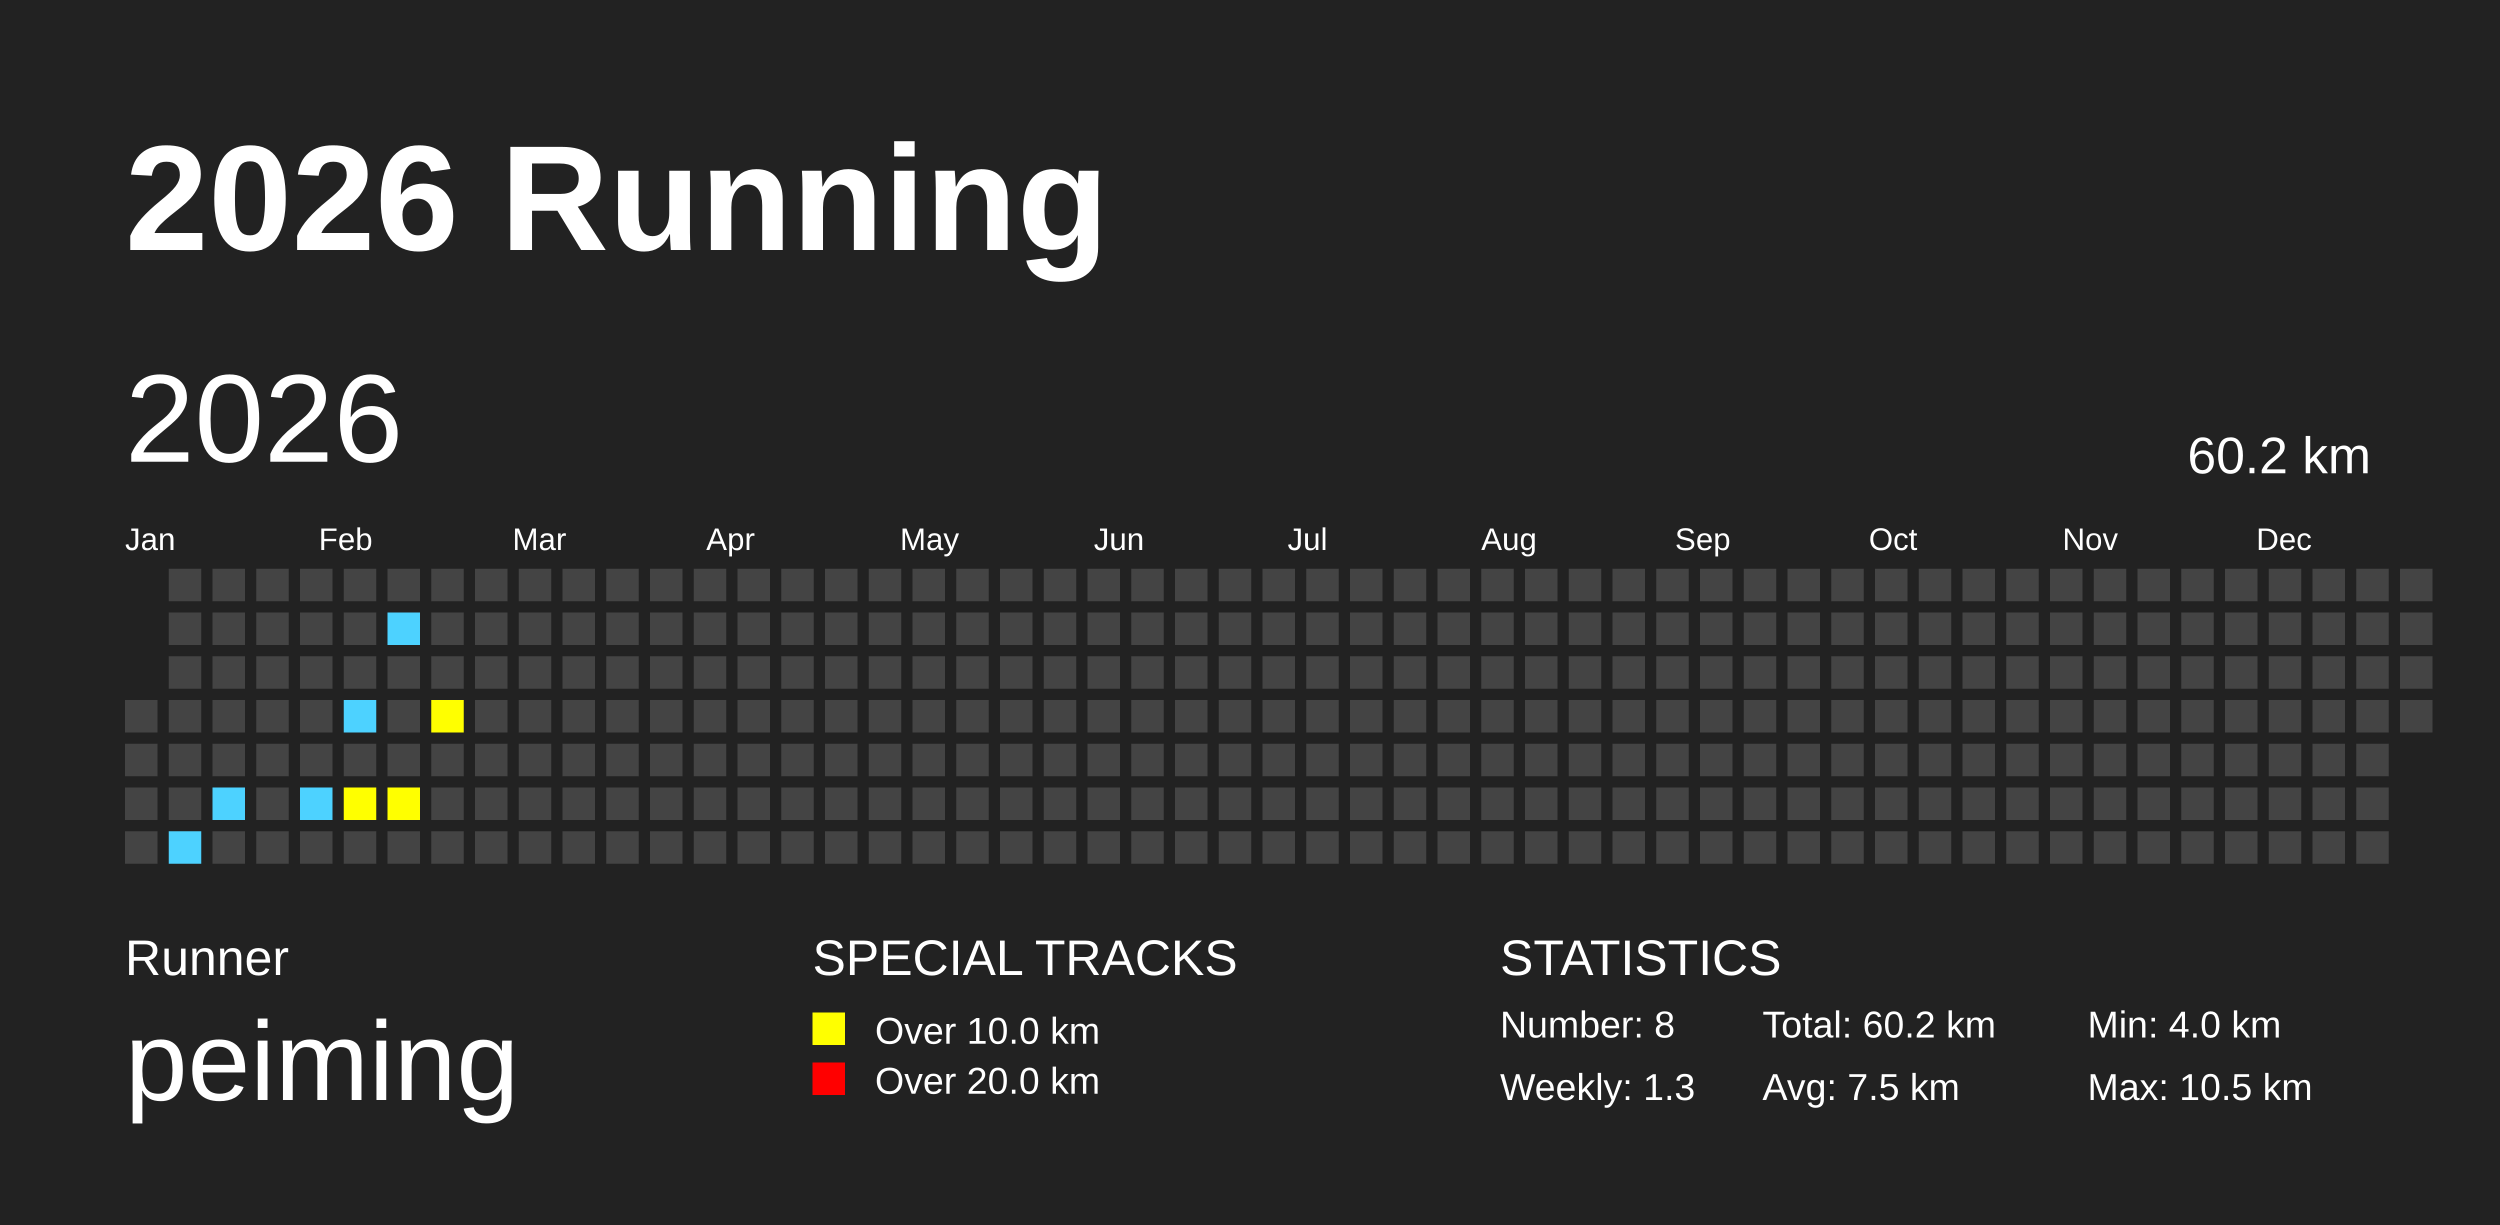
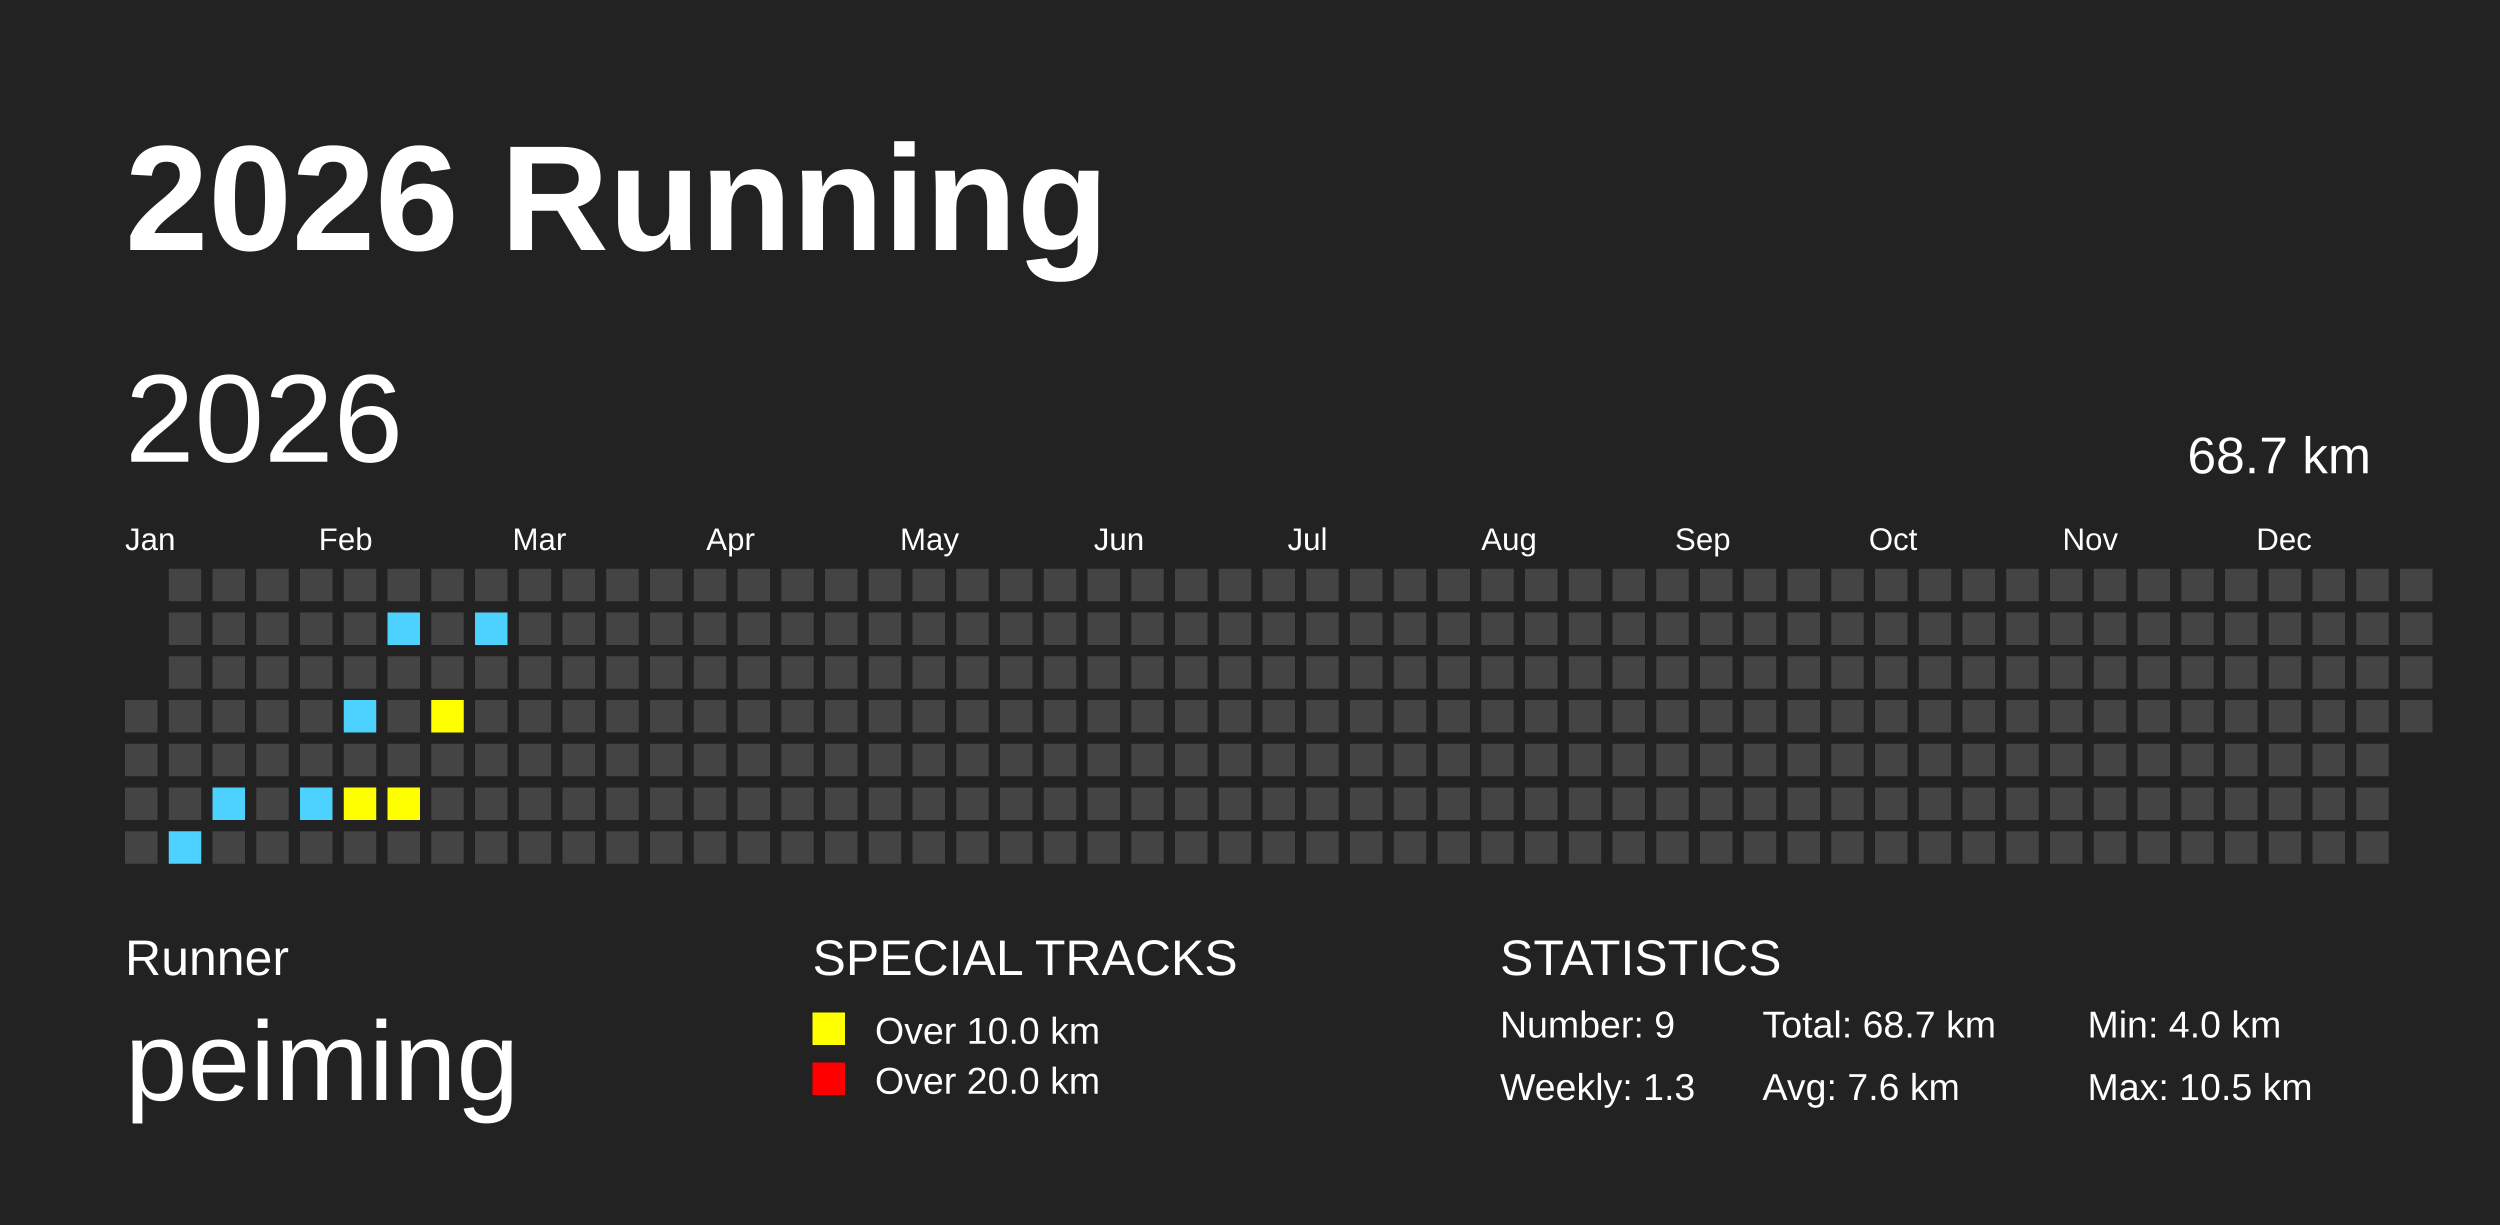
<svg xmlns="http://www.w3.org/2000/svg" baseProfile="full" height="98mm" version="1.1" viewBox="0,0,200,98" width="200mm">
  <defs />
  <rect fill="#222222" height="98" width="200" x="0" y="0" />
  <text fill="#FFFFFF" style="font-size:12px; font-family:Arial; font-weight:bold;" x="10" y="20">2026 Running</text>
  <text fill="#FFFFFF" style="font-size:4px; font-family:Arial" x="10" y="78">Runner</text>
  <text fill="#FFFFFF" style="font-size:9px; font-family:Arial" x="10" y="88">peiming</text>
  <text fill="#FFFFFF" style="font-size:4px; font-family:Arial" x="65" y="78">SPECIAL TRACKS</text>
  <rect fill="yellow" height="2.6" width="2.6" x="65" y="81" />
  <text fill="#FFFFFF" style="font-size:3px; font-family:Arial" x="70" y="83.5">Over 10.0 km</text>
  <rect fill="red" height="2.6" width="2.6" x="65" y="85" />
  <text fill="#FFFFFF" style="font-size:3px; font-family:Arial" x="70" y="87.5">Over 20.0 km</text>
  <text fill="#FFFFFF" style="font-size:4px; font-family:Arial" x="120" y="78">STATISTICS</text>
-   <text fill="#FFFFFF" style="font-size:3px; font-family:Arial" x="120" y="83">Number: 8</text>
+   <text fill="#FFFFFF" style="font-size:3px; font-family:Arial" x="120" y="83">Number: 9</text>
  <text fill="#FFFFFF" style="font-size:3px; font-family:Arial" x="120" y="88">Weekly: 1.3</text>
-   <text fill="#FFFFFF" style="font-size:3px; font-family:Arial" x="141" y="83">Total: 60.2 km</text>
-   <text fill="#FFFFFF" style="font-size:3px; font-family:Arial" x="141" y="88">Avg: 7.5 km</text>
+   <text fill="#FFFFFF" style="font-size:3px; font-family:Arial" x="141" y="83">Total: 68.7 km</text>
+   <text fill="#FFFFFF" style="font-size:3px; font-family:Arial" x="141" y="88">Avg: 7.6 km</text>
  <text fill="#FFFFFF" style="font-size:3px; font-family:Arial" x="167" y="83">Min: 4.0 km</text>
  <text fill="#FFFFFF" style="font-size:3px; font-family:Arial" x="167" y="88">Max: 10.5 km</text>
  <text dominant-baseline="hanging" fill="#FFFFFF" style="font-size:10.0px; font-family:Arial;" x="10" y="30">2026</text>
-   <text dominant-baseline="hanging" fill="#FFFFFF" style="font-size:4.125px; font-family:Arial;" x="175" y="35">60.2 km</text>
+   <text dominant-baseline="hanging" fill="#FFFFFF" style="font-size:4.125px; font-family:Arial;" x="175" y="35">68.7 km</text>
  <text fill="#FFFFFF" style="font-size:2.5px; font-family:Arial" x="10.0" y="44">Jan</text>
  <text fill="#FFFFFF" style="font-size:2.5px; font-family:Arial" x="25.5" y="44">Feb</text>
  <text fill="#FFFFFF" style="font-size:2.5px; font-family:Arial" x="41.0" y="44">Mar</text>
  <text fill="#FFFFFF" style="font-size:2.5px; font-family:Arial" x="56.5" y="44">Apr</text>
  <text fill="#FFFFFF" style="font-size:2.5px; font-family:Arial" x="72.0" y="44">May</text>
  <text fill="#FFFFFF" style="font-size:2.5px; font-family:Arial" x="87.5" y="44">Jun</text>
  <text fill="#FFFFFF" style="font-size:2.5px; font-family:Arial" x="103.0" y="44">Jul</text>
  <text fill="#FFFFFF" style="font-size:2.5px; font-family:Arial" x="118.5" y="44">Aug</text>
  <text fill="#FFFFFF" style="font-size:2.5px; font-family:Arial" x="134.0" y="44">Sep</text>
  <text fill="#FFFFFF" style="font-size:2.5px; font-family:Arial" x="149.5" y="44">Oct</text>
  <text fill="#FFFFFF" style="font-size:2.5px; font-family:Arial" x="165.0" y="44">Nov</text>
  <text fill="#FFFFFF" style="font-size:2.5px; font-family:Arial" x="180.5" y="44">Dec</text>
  <rect fill="#444444" height="2.6" width="2.6" x="10.0" y="56.0" />
  <rect fill="#444444" height="2.6" width="2.6" x="10.0" y="59.5" />
  <rect fill="#444444" height="2.6" width="2.6" x="10.0" y="63.0" />
  <rect fill="#444444" height="2.6" width="2.6" x="10.0" y="66.5" />
  <rect fill="#444444" height="2.6" width="2.6" x="13.5" y="45.5" />
  <rect fill="#444444" height="2.6" width="2.6" x="13.5" y="49.0" />
  <rect fill="#444444" height="2.6" width="2.6" x="13.5" y="52.5" />
  <rect fill="#444444" height="2.6" width="2.6" x="13.5" y="56.0" />
  <rect fill="#444444" height="2.6" width="2.6" x="13.5" y="59.5" />
  <rect fill="#444444" height="2.6" width="2.6" x="13.5" y="63.0" />
  <rect fill="#4DD2FF" height="2.6" width="2.6" x="13.5" y="66.5" />
  <rect fill="#444444" height="2.6" width="2.6" x="17.0" y="45.5" />
  <rect fill="#444444" height="2.6" width="2.6" x="17.0" y="49.0" />
  <rect fill="#444444" height="2.6" width="2.6" x="17.0" y="52.5" />
  <rect fill="#444444" height="2.6" width="2.6" x="17.0" y="56.0" />
  <rect fill="#444444" height="2.6" width="2.6" x="17.0" y="59.5" />
  <rect fill="#4DD2FF" height="2.6" width="2.6" x="17.0" y="63.0" />
  <rect fill="#444444" height="2.6" width="2.6" x="17.0" y="66.5" />
  <rect fill="#444444" height="2.6" width="2.6" x="20.5" y="45.5" />
  <rect fill="#444444" height="2.6" width="2.6" x="20.5" y="49.0" />
  <rect fill="#444444" height="2.6" width="2.6" x="20.5" y="52.5" />
  <rect fill="#444444" height="2.6" width="2.6" x="20.5" y="56.0" />
  <rect fill="#444444" height="2.6" width="2.6" x="20.5" y="59.5" />
  <rect fill="#444444" height="2.6" width="2.6" x="20.5" y="63.0" />
  <rect fill="#444444" height="2.6" width="2.6" x="20.5" y="66.5" />
  <rect fill="#444444" height="2.6" width="2.6" x="24.0" y="45.5" />
  <rect fill="#444444" height="2.6" width="2.6" x="24.0" y="49.0" />
  <rect fill="#444444" height="2.6" width="2.6" x="24.0" y="52.5" />
  <rect fill="#444444" height="2.6" width="2.6" x="24.0" y="56.0" />
  <rect fill="#444444" height="2.6" width="2.6" x="24.0" y="59.5" />
  <rect fill="#4DD2FF" height="2.6" width="2.6" x="24.0" y="63.0" />
  <rect fill="#444444" height="2.6" width="2.6" x="24.0" y="66.5" />
  <rect fill="#444444" height="2.6" width="2.6" x="27.5" y="45.5" />
  <rect fill="#444444" height="2.6" width="2.6" x="27.5" y="49.0" />
  <rect fill="#444444" height="2.6" width="2.6" x="27.5" y="52.5" />
  <rect fill="#4DD2FF" height="2.6" width="2.6" x="27.5" y="56.0" />
  <rect fill="#444444" height="2.6" width="2.6" x="27.5" y="59.5" />
  <rect fill="yellow" height="2.6" width="2.6" x="27.5" y="63.0" />
  <rect fill="#444444" height="2.6" width="2.6" x="27.5" y="66.5" />
  <rect fill="#444444" height="2.6" width="2.6" x="31.0" y="45.5" />
  <rect fill="#4DD2FF" height="2.6" width="2.6" x="31.0" y="49.0" />
  <rect fill="#444444" height="2.6" width="2.6" x="31.0" y="52.5" />
  <rect fill="#444444" height="2.6" width="2.6" x="31.0" y="56.0" />
  <rect fill="#444444" height="2.6" width="2.6" x="31.0" y="59.5" />
  <rect fill="yellow" height="2.6" width="2.6" x="31.0" y="63.0" />
  <rect fill="#444444" height="2.6" width="2.6" x="31.0" y="66.5" />
  <rect fill="#444444" height="2.6" width="2.6" x="34.5" y="45.5" />
  <rect fill="#444444" height="2.6" width="2.6" x="34.5" y="49.0" />
  <rect fill="#444444" height="2.6" width="2.6" x="34.5" y="52.5" />
  <rect fill="yellow" height="2.6" width="2.6" x="34.5" y="56.0" />
  <rect fill="#444444" height="2.6" width="2.6" x="34.5" y="59.5" />
  <rect fill="#444444" height="2.6" width="2.6" x="34.5" y="63.0" />
  <rect fill="#444444" height="2.6" width="2.6" x="34.5" y="66.5" />
  <rect fill="#444444" height="2.6" width="2.6" x="38.0" y="45.5" />
-   <rect fill="#444444" height="2.6" width="2.6" x="38.0" y="49.0" />
+   <rect fill="#4DD2FF" height="2.6" width="2.6" x="38.0" y="49.0" />
  <rect fill="#444444" height="2.6" width="2.6" x="38.0" y="52.5" />
  <rect fill="#444444" height="2.6" width="2.6" x="38.0" y="56.0" />
  <rect fill="#444444" height="2.6" width="2.6" x="38.0" y="59.5" />
  <rect fill="#444444" height="2.6" width="2.6" x="38.0" y="63.0" />
  <rect fill="#444444" height="2.6" width="2.6" x="38.0" y="66.5" />
  <rect fill="#444444" height="2.6" width="2.6" x="41.5" y="45.5" />
  <rect fill="#444444" height="2.6" width="2.6" x="41.5" y="49.0" />
  <rect fill="#444444" height="2.6" width="2.6" x="41.5" y="52.5" />
  <rect fill="#444444" height="2.6" width="2.6" x="41.5" y="56.0" />
  <rect fill="#444444" height="2.6" width="2.6" x="41.5" y="59.5" />
  <rect fill="#444444" height="2.6" width="2.6" x="41.5" y="63.0" />
  <rect fill="#444444" height="2.6" width="2.6" x="41.5" y="66.5" />
  <rect fill="#444444" height="2.6" width="2.6" x="45.0" y="45.5" />
  <rect fill="#444444" height="2.6" width="2.6" x="45.0" y="49.0" />
  <rect fill="#444444" height="2.6" width="2.6" x="45.0" y="52.5" />
  <rect fill="#444444" height="2.6" width="2.6" x="45.0" y="56.0" />
  <rect fill="#444444" height="2.6" width="2.6" x="45.0" y="59.5" />
  <rect fill="#444444" height="2.6" width="2.6" x="45.0" y="63.0" />
  <rect fill="#444444" height="2.6" width="2.6" x="45.0" y="66.5" />
  <rect fill="#444444" height="2.6" width="2.6" x="48.5" y="45.5" />
  <rect fill="#444444" height="2.6" width="2.6" x="48.5" y="49.0" />
  <rect fill="#444444" height="2.6" width="2.6" x="48.5" y="52.5" />
  <rect fill="#444444" height="2.6" width="2.6" x="48.5" y="56.0" />
  <rect fill="#444444" height="2.6" width="2.6" x="48.5" y="59.5" />
  <rect fill="#444444" height="2.6" width="2.6" x="48.5" y="63.0" />
  <rect fill="#444444" height="2.6" width="2.6" x="48.5" y="66.5" />
  <rect fill="#444444" height="2.6" width="2.6" x="52.0" y="45.5" />
  <rect fill="#444444" height="2.6" width="2.6" x="52.0" y="49.0" />
  <rect fill="#444444" height="2.6" width="2.6" x="52.0" y="52.5" />
  <rect fill="#444444" height="2.6" width="2.6" x="52.0" y="56.0" />
  <rect fill="#444444" height="2.6" width="2.6" x="52.0" y="59.5" />
  <rect fill="#444444" height="2.6" width="2.6" x="52.0" y="63.0" />
  <rect fill="#444444" height="2.6" width="2.6" x="52.0" y="66.5" />
  <rect fill="#444444" height="2.6" width="2.6" x="55.5" y="45.5" />
  <rect fill="#444444" height="2.6" width="2.6" x="55.5" y="49.0" />
  <rect fill="#444444" height="2.6" width="2.6" x="55.5" y="52.5" />
  <rect fill="#444444" height="2.6" width="2.6" x="55.5" y="56.0" />
  <rect fill="#444444" height="2.6" width="2.6" x="55.5" y="59.5" />
  <rect fill="#444444" height="2.6" width="2.6" x="55.5" y="63.0" />
  <rect fill="#444444" height="2.6" width="2.6" x="55.5" y="66.5" />
  <rect fill="#444444" height="2.6" width="2.6" x="59.0" y="45.5" />
  <rect fill="#444444" height="2.6" width="2.6" x="59.0" y="49.0" />
  <rect fill="#444444" height="2.6" width="2.6" x="59.0" y="52.5" />
  <rect fill="#444444" height="2.6" width="2.6" x="59.0" y="56.0" />
  <rect fill="#444444" height="2.6" width="2.6" x="59.0" y="59.5" />
  <rect fill="#444444" height="2.6" width="2.6" x="59.0" y="63.0" />
  <rect fill="#444444" height="2.6" width="2.6" x="59.0" y="66.5" />
  <rect fill="#444444" height="2.6" width="2.6" x="62.5" y="45.5" />
  <rect fill="#444444" height="2.6" width="2.6" x="62.5" y="49.0" />
  <rect fill="#444444" height="2.6" width="2.6" x="62.5" y="52.5" />
  <rect fill="#444444" height="2.6" width="2.6" x="62.5" y="56.0" />
  <rect fill="#444444" height="2.6" width="2.6" x="62.5" y="59.5" />
  <rect fill="#444444" height="2.6" width="2.6" x="62.5" y="63.0" />
  <rect fill="#444444" height="2.6" width="2.6" x="62.5" y="66.5" />
  <rect fill="#444444" height="2.6" width="2.6" x="66.0" y="45.5" />
  <rect fill="#444444" height="2.6" width="2.6" x="66.0" y="49.0" />
  <rect fill="#444444" height="2.6" width="2.6" x="66.0" y="52.5" />
  <rect fill="#444444" height="2.6" width="2.6" x="66.0" y="56.0" />
  <rect fill="#444444" height="2.6" width="2.6" x="66.0" y="59.5" />
  <rect fill="#444444" height="2.6" width="2.6" x="66.0" y="63.0" />
  <rect fill="#444444" height="2.6" width="2.6" x="66.0" y="66.5" />
  <rect fill="#444444" height="2.6" width="2.6" x="69.5" y="45.5" />
  <rect fill="#444444" height="2.6" width="2.6" x="69.5" y="49.0" />
  <rect fill="#444444" height="2.6" width="2.6" x="69.5" y="52.5" />
  <rect fill="#444444" height="2.6" width="2.6" x="69.5" y="56.0" />
  <rect fill="#444444" height="2.6" width="2.6" x="69.5" y="59.5" />
  <rect fill="#444444" height="2.6" width="2.6" x="69.5" y="63.0" />
  <rect fill="#444444" height="2.6" width="2.6" x="69.5" y="66.5" />
  <rect fill="#444444" height="2.6" width="2.6" x="73.0" y="45.5" />
  <rect fill="#444444" height="2.6" width="2.6" x="73.0" y="49.0" />
  <rect fill="#444444" height="2.6" width="2.6" x="73.0" y="52.5" />
  <rect fill="#444444" height="2.6" width="2.6" x="73.0" y="56.0" />
  <rect fill="#444444" height="2.6" width="2.6" x="73.0" y="59.5" />
  <rect fill="#444444" height="2.6" width="2.6" x="73.0" y="63.0" />
  <rect fill="#444444" height="2.6" width="2.6" x="73.0" y="66.5" />
  <rect fill="#444444" height="2.6" width="2.6" x="76.5" y="45.5" />
  <rect fill="#444444" height="2.6" width="2.6" x="76.5" y="49.0" />
  <rect fill="#444444" height="2.6" width="2.6" x="76.5" y="52.5" />
  <rect fill="#444444" height="2.6" width="2.6" x="76.5" y="56.0" />
  <rect fill="#444444" height="2.6" width="2.6" x="76.5" y="59.5" />
  <rect fill="#444444" height="2.6" width="2.6" x="76.5" y="63.0" />
  <rect fill="#444444" height="2.6" width="2.6" x="76.5" y="66.5" />
  <rect fill="#444444" height="2.6" width="2.6" x="80.0" y="45.5" />
  <rect fill="#444444" height="2.6" width="2.6" x="80.0" y="49.0" />
  <rect fill="#444444" height="2.6" width="2.6" x="80.0" y="52.5" />
  <rect fill="#444444" height="2.6" width="2.6" x="80.0" y="56.0" />
  <rect fill="#444444" height="2.6" width="2.6" x="80.0" y="59.5" />
  <rect fill="#444444" height="2.6" width="2.6" x="80.0" y="63.0" />
  <rect fill="#444444" height="2.6" width="2.6" x="80.0" y="66.5" />
  <rect fill="#444444" height="2.6" width="2.6" x="83.5" y="45.5" />
  <rect fill="#444444" height="2.6" width="2.6" x="83.5" y="49.0" />
  <rect fill="#444444" height="2.6" width="2.6" x="83.5" y="52.5" />
  <rect fill="#444444" height="2.6" width="2.6" x="83.5" y="56.0" />
  <rect fill="#444444" height="2.6" width="2.6" x="83.5" y="59.5" />
  <rect fill="#444444" height="2.6" width="2.6" x="83.5" y="63.0" />
  <rect fill="#444444" height="2.6" width="2.6" x="83.5" y="66.5" />
  <rect fill="#444444" height="2.6" width="2.6" x="87.0" y="45.5" />
  <rect fill="#444444" height="2.6" width="2.6" x="87.0" y="49.0" />
  <rect fill="#444444" height="2.6" width="2.6" x="87.0" y="52.5" />
  <rect fill="#444444" height="2.6" width="2.6" x="87.0" y="56.0" />
  <rect fill="#444444" height="2.6" width="2.6" x="87.0" y="59.5" />
  <rect fill="#444444" height="2.6" width="2.6" x="87.0" y="63.0" />
  <rect fill="#444444" height="2.6" width="2.6" x="87.0" y="66.5" />
  <rect fill="#444444" height="2.6" width="2.6" x="90.5" y="45.5" />
  <rect fill="#444444" height="2.6" width="2.6" x="90.5" y="49.0" />
  <rect fill="#444444" height="2.6" width="2.6" x="90.5" y="52.5" />
  <rect fill="#444444" height="2.6" width="2.6" x="90.5" y="56.0" />
  <rect fill="#444444" height="2.6" width="2.6" x="90.5" y="59.5" />
  <rect fill="#444444" height="2.6" width="2.6" x="90.5" y="63.0" />
  <rect fill="#444444" height="2.6" width="2.6" x="90.5" y="66.5" />
  <rect fill="#444444" height="2.6" width="2.6" x="94.0" y="45.5" />
  <rect fill="#444444" height="2.6" width="2.6" x="94.0" y="49.0" />
  <rect fill="#444444" height="2.6" width="2.6" x="94.0" y="52.5" />
  <rect fill="#444444" height="2.6" width="2.6" x="94.0" y="56.0" />
  <rect fill="#444444" height="2.6" width="2.6" x="94.0" y="59.5" />
  <rect fill="#444444" height="2.6" width="2.6" x="94.0" y="63.0" />
  <rect fill="#444444" height="2.6" width="2.6" x="94.0" y="66.5" />
  <rect fill="#444444" height="2.6" width="2.6" x="97.5" y="45.5" />
  <rect fill="#444444" height="2.6" width="2.6" x="97.5" y="49.0" />
  <rect fill="#444444" height="2.6" width="2.6" x="97.5" y="52.5" />
  <rect fill="#444444" height="2.6" width="2.6" x="97.5" y="56.0" />
  <rect fill="#444444" height="2.6" width="2.6" x="97.5" y="59.5" />
  <rect fill="#444444" height="2.6" width="2.6" x="97.5" y="63.0" />
  <rect fill="#444444" height="2.6" width="2.6" x="97.5" y="66.5" />
  <rect fill="#444444" height="2.6" width="2.6" x="101.0" y="45.5" />
  <rect fill="#444444" height="2.6" width="2.6" x="101.0" y="49.0" />
  <rect fill="#444444" height="2.6" width="2.6" x="101.0" y="52.5" />
  <rect fill="#444444" height="2.6" width="2.6" x="101.0" y="56.0" />
  <rect fill="#444444" height="2.6" width="2.6" x="101.0" y="59.5" />
  <rect fill="#444444" height="2.6" width="2.6" x="101.0" y="63.0" />
  <rect fill="#444444" height="2.6" width="2.6" x="101.0" y="66.5" />
  <rect fill="#444444" height="2.6" width="2.6" x="104.5" y="45.5" />
  <rect fill="#444444" height="2.6" width="2.6" x="104.5" y="49.0" />
  <rect fill="#444444" height="2.6" width="2.6" x="104.5" y="52.5" />
  <rect fill="#444444" height="2.6" width="2.6" x="104.5" y="56.0" />
  <rect fill="#444444" height="2.6" width="2.6" x="104.5" y="59.5" />
  <rect fill="#444444" height="2.6" width="2.6" x="104.5" y="63.0" />
  <rect fill="#444444" height="2.6" width="2.6" x="104.5" y="66.5" />
  <rect fill="#444444" height="2.6" width="2.6" x="108.0" y="45.5" />
  <rect fill="#444444" height="2.6" width="2.6" x="108.0" y="49.0" />
  <rect fill="#444444" height="2.6" width="2.6" x="108.0" y="52.5" />
  <rect fill="#444444" height="2.6" width="2.6" x="108.0" y="56.0" />
  <rect fill="#444444" height="2.6" width="2.6" x="108.0" y="59.5" />
  <rect fill="#444444" height="2.6" width="2.6" x="108.0" y="63.0" />
  <rect fill="#444444" height="2.6" width="2.6" x="108.0" y="66.5" />
  <rect fill="#444444" height="2.6" width="2.6" x="111.5" y="45.5" />
  <rect fill="#444444" height="2.6" width="2.6" x="111.5" y="49.0" />
  <rect fill="#444444" height="2.6" width="2.6" x="111.5" y="52.5" />
  <rect fill="#444444" height="2.6" width="2.6" x="111.5" y="56.0" />
  <rect fill="#444444" height="2.6" width="2.6" x="111.5" y="59.5" />
  <rect fill="#444444" height="2.6" width="2.6" x="111.5" y="63.0" />
  <rect fill="#444444" height="2.6" width="2.6" x="111.5" y="66.5" />
  <rect fill="#444444" height="2.6" width="2.6" x="115.0" y="45.5" />
  <rect fill="#444444" height="2.6" width="2.6" x="115.0" y="49.0" />
  <rect fill="#444444" height="2.6" width="2.6" x="115.0" y="52.5" />
  <rect fill="#444444" height="2.6" width="2.6" x="115.0" y="56.0" />
  <rect fill="#444444" height="2.6" width="2.6" x="115.0" y="59.5" />
  <rect fill="#444444" height="2.6" width="2.6" x="115.0" y="63.0" />
  <rect fill="#444444" height="2.6" width="2.6" x="115.0" y="66.5" />
  <rect fill="#444444" height="2.6" width="2.6" x="118.5" y="45.5" />
  <rect fill="#444444" height="2.6" width="2.6" x="118.5" y="49.0" />
  <rect fill="#444444" height="2.6" width="2.6" x="118.5" y="52.5" />
  <rect fill="#444444" height="2.6" width="2.6" x="118.5" y="56.0" />
  <rect fill="#444444" height="2.6" width="2.6" x="118.5" y="59.5" />
  <rect fill="#444444" height="2.6" width="2.6" x="118.5" y="63.0" />
  <rect fill="#444444" height="2.6" width="2.6" x="118.5" y="66.5" />
  <rect fill="#444444" height="2.6" width="2.6" x="122.0" y="45.5" />
  <rect fill="#444444" height="2.6" width="2.6" x="122.0" y="49.0" />
  <rect fill="#444444" height="2.6" width="2.6" x="122.0" y="52.5" />
  <rect fill="#444444" height="2.6" width="2.6" x="122.0" y="56.0" />
  <rect fill="#444444" height="2.6" width="2.6" x="122.0" y="59.5" />
  <rect fill="#444444" height="2.6" width="2.6" x="122.0" y="63.0" />
  <rect fill="#444444" height="2.6" width="2.6" x="122.0" y="66.5" />
  <rect fill="#444444" height="2.6" width="2.6" x="125.5" y="45.5" />
  <rect fill="#444444" height="2.6" width="2.6" x="125.5" y="49.0" />
  <rect fill="#444444" height="2.6" width="2.6" x="125.5" y="52.5" />
  <rect fill="#444444" height="2.6" width="2.6" x="125.5" y="56.0" />
  <rect fill="#444444" height="2.6" width="2.6" x="125.5" y="59.5" />
  <rect fill="#444444" height="2.6" width="2.6" x="125.5" y="63.0" />
  <rect fill="#444444" height="2.6" width="2.6" x="125.5" y="66.5" />
  <rect fill="#444444" height="2.6" width="2.6" x="129.0" y="45.5" />
  <rect fill="#444444" height="2.6" width="2.6" x="129.0" y="49.0" />
  <rect fill="#444444" height="2.6" width="2.6" x="129.0" y="52.5" />
  <rect fill="#444444" height="2.6" width="2.6" x="129.0" y="56.0" />
  <rect fill="#444444" height="2.6" width="2.6" x="129.0" y="59.5" />
  <rect fill="#444444" height="2.6" width="2.6" x="129.0" y="63.0" />
  <rect fill="#444444" height="2.6" width="2.6" x="129.0" y="66.5" />
  <rect fill="#444444" height="2.6" width="2.6" x="132.5" y="45.5" />
  <rect fill="#444444" height="2.6" width="2.6" x="132.5" y="49.0" />
  <rect fill="#444444" height="2.6" width="2.6" x="132.5" y="52.5" />
  <rect fill="#444444" height="2.6" width="2.6" x="132.5" y="56.0" />
  <rect fill="#444444" height="2.6" width="2.6" x="132.5" y="59.5" />
  <rect fill="#444444" height="2.6" width="2.6" x="132.5" y="63.0" />
  <rect fill="#444444" height="2.6" width="2.6" x="132.5" y="66.5" />
  <rect fill="#444444" height="2.6" width="2.6" x="136.0" y="45.5" />
  <rect fill="#444444" height="2.6" width="2.6" x="136.0" y="49.0" />
  <rect fill="#444444" height="2.6" width="2.6" x="136.0" y="52.5" />
  <rect fill="#444444" height="2.6" width="2.6" x="136.0" y="56.0" />
  <rect fill="#444444" height="2.6" width="2.6" x="136.0" y="59.5" />
  <rect fill="#444444" height="2.6" width="2.6" x="136.0" y="63.0" />
  <rect fill="#444444" height="2.6" width="2.6" x="136.0" y="66.5" />
  <rect fill="#444444" height="2.6" width="2.6" x="139.5" y="45.5" />
  <rect fill="#444444" height="2.6" width="2.6" x="139.5" y="49.0" />
  <rect fill="#444444" height="2.6" width="2.6" x="139.5" y="52.5" />
  <rect fill="#444444" height="2.6" width="2.6" x="139.5" y="56.0" />
  <rect fill="#444444" height="2.6" width="2.6" x="139.5" y="59.5" />
  <rect fill="#444444" height="2.6" width="2.6" x="139.5" y="63.0" />
  <rect fill="#444444" height="2.6" width="2.6" x="139.5" y="66.5" />
  <rect fill="#444444" height="2.6" width="2.6" x="143.0" y="45.5" />
  <rect fill="#444444" height="2.6" width="2.6" x="143.0" y="49.0" />
  <rect fill="#444444" height="2.6" width="2.6" x="143.0" y="52.5" />
  <rect fill="#444444" height="2.6" width="2.6" x="143.0" y="56.0" />
  <rect fill="#444444" height="2.6" width="2.6" x="143.0" y="59.5" />
  <rect fill="#444444" height="2.6" width="2.6" x="143.0" y="63.0" />
  <rect fill="#444444" height="2.6" width="2.6" x="143.0" y="66.5" />
  <rect fill="#444444" height="2.6" width="2.6" x="146.5" y="45.5" />
  <rect fill="#444444" height="2.6" width="2.6" x="146.5" y="49.0" />
  <rect fill="#444444" height="2.6" width="2.6" x="146.5" y="52.5" />
  <rect fill="#444444" height="2.6" width="2.6" x="146.5" y="56.0" />
  <rect fill="#444444" height="2.6" width="2.6" x="146.5" y="59.5" />
  <rect fill="#444444" height="2.6" width="2.6" x="146.5" y="63.0" />
  <rect fill="#444444" height="2.6" width="2.6" x="146.5" y="66.5" />
  <rect fill="#444444" height="2.6" width="2.6" x="150.0" y="45.5" />
  <rect fill="#444444" height="2.6" width="2.6" x="150.0" y="49.0" />
  <rect fill="#444444" height="2.6" width="2.6" x="150.0" y="52.5" />
  <rect fill="#444444" height="2.6" width="2.6" x="150.0" y="56.0" />
  <rect fill="#444444" height="2.6" width="2.6" x="150.0" y="59.5" />
  <rect fill="#444444" height="2.6" width="2.6" x="150.0" y="63.0" />
  <rect fill="#444444" height="2.6" width="2.6" x="150.0" y="66.5" />
  <rect fill="#444444" height="2.6" width="2.6" x="153.5" y="45.5" />
  <rect fill="#444444" height="2.6" width="2.6" x="153.5" y="49.0" />
  <rect fill="#444444" height="2.6" width="2.6" x="153.5" y="52.5" />
  <rect fill="#444444" height="2.6" width="2.6" x="153.5" y="56.0" />
  <rect fill="#444444" height="2.6" width="2.6" x="153.5" y="59.5" />
  <rect fill="#444444" height="2.6" width="2.6" x="153.5" y="63.0" />
  <rect fill="#444444" height="2.6" width="2.6" x="153.5" y="66.5" />
  <rect fill="#444444" height="2.6" width="2.6" x="157.0" y="45.5" />
  <rect fill="#444444" height="2.6" width="2.6" x="157.0" y="49.0" />
  <rect fill="#444444" height="2.6" width="2.6" x="157.0" y="52.5" />
  <rect fill="#444444" height="2.6" width="2.6" x="157.0" y="56.0" />
  <rect fill="#444444" height="2.6" width="2.6" x="157.0" y="59.5" />
  <rect fill="#444444" height="2.6" width="2.6" x="157.0" y="63.0" />
  <rect fill="#444444" height="2.6" width="2.6" x="157.0" y="66.5" />
  <rect fill="#444444" height="2.6" width="2.6" x="160.5" y="45.5" />
  <rect fill="#444444" height="2.6" width="2.6" x="160.5" y="49.0" />
  <rect fill="#444444" height="2.6" width="2.6" x="160.5" y="52.5" />
  <rect fill="#444444" height="2.6" width="2.6" x="160.5" y="56.0" />
  <rect fill="#444444" height="2.6" width="2.6" x="160.5" y="59.5" />
  <rect fill="#444444" height="2.6" width="2.6" x="160.5" y="63.0" />
  <rect fill="#444444" height="2.6" width="2.6" x="160.5" y="66.5" />
  <rect fill="#444444" height="2.6" width="2.6" x="164.0" y="45.5" />
  <rect fill="#444444" height="2.6" width="2.6" x="164.0" y="49.0" />
  <rect fill="#444444" height="2.6" width="2.6" x="164.0" y="52.5" />
  <rect fill="#444444" height="2.6" width="2.6" x="164.0" y="56.0" />
  <rect fill="#444444" height="2.6" width="2.6" x="164.0" y="59.5" />
  <rect fill="#444444" height="2.6" width="2.6" x="164.0" y="63.0" />
  <rect fill="#444444" height="2.6" width="2.6" x="164.0" y="66.5" />
  <rect fill="#444444" height="2.6" width="2.6" x="167.5" y="45.5" />
  <rect fill="#444444" height="2.6" width="2.6" x="167.5" y="49.0" />
  <rect fill="#444444" height="2.6" width="2.6" x="167.5" y="52.5" />
  <rect fill="#444444" height="2.6" width="2.6" x="167.5" y="56.0" />
  <rect fill="#444444" height="2.6" width="2.6" x="167.5" y="59.5" />
  <rect fill="#444444" height="2.6" width="2.6" x="167.5" y="63.0" />
  <rect fill="#444444" height="2.6" width="2.6" x="167.5" y="66.5" />
  <rect fill="#444444" height="2.6" width="2.6" x="171.0" y="45.5" />
  <rect fill="#444444" height="2.6" width="2.6" x="171.0" y="49.0" />
  <rect fill="#444444" height="2.6" width="2.6" x="171.0" y="52.5" />
  <rect fill="#444444" height="2.6" width="2.6" x="171.0" y="56.0" />
  <rect fill="#444444" height="2.6" width="2.6" x="171.0" y="59.5" />
  <rect fill="#444444" height="2.6" width="2.6" x="171.0" y="63.0" />
  <rect fill="#444444" height="2.6" width="2.6" x="171.0" y="66.5" />
  <rect fill="#444444" height="2.6" width="2.6" x="174.5" y="45.5" />
  <rect fill="#444444" height="2.6" width="2.6" x="174.5" y="49.0" />
  <rect fill="#444444" height="2.6" width="2.6" x="174.5" y="52.5" />
  <rect fill="#444444" height="2.6" width="2.6" x="174.5" y="56.0" />
  <rect fill="#444444" height="2.6" width="2.6" x="174.5" y="59.5" />
  <rect fill="#444444" height="2.6" width="2.6" x="174.5" y="63.0" />
  <rect fill="#444444" height="2.6" width="2.6" x="174.5" y="66.5" />
  <rect fill="#444444" height="2.6" width="2.6" x="178.0" y="45.5" />
  <rect fill="#444444" height="2.6" width="2.6" x="178.0" y="49.0" />
  <rect fill="#444444" height="2.6" width="2.6" x="178.0" y="52.5" />
  <rect fill="#444444" height="2.6" width="2.6" x="178.0" y="56.0" />
  <rect fill="#444444" height="2.6" width="2.6" x="178.0" y="59.5" />
  <rect fill="#444444" height="2.6" width="2.6" x="178.0" y="63.0" />
  <rect fill="#444444" height="2.6" width="2.6" x="178.0" y="66.5" />
  <rect fill="#444444" height="2.6" width="2.6" x="181.5" y="45.5" />
  <rect fill="#444444" height="2.6" width="2.6" x="181.5" y="49.0" />
  <rect fill="#444444" height="2.6" width="2.6" x="181.5" y="52.5" />
  <rect fill="#444444" height="2.6" width="2.6" x="181.5" y="56.0" />
  <rect fill="#444444" height="2.6" width="2.6" x="181.5" y="59.5" />
  <rect fill="#444444" height="2.6" width="2.6" x="181.5" y="63.0" />
  <rect fill="#444444" height="2.6" width="2.6" x="181.5" y="66.5" />
  <rect fill="#444444" height="2.6" width="2.6" x="185.0" y="45.5" />
  <rect fill="#444444" height="2.6" width="2.6" x="185.0" y="49.0" />
  <rect fill="#444444" height="2.6" width="2.6" x="185.0" y="52.5" />
  <rect fill="#444444" height="2.6" width="2.6" x="185.0" y="56.0" />
  <rect fill="#444444" height="2.6" width="2.6" x="185.0" y="59.5" />
  <rect fill="#444444" height="2.6" width="2.6" x="185.0" y="63.0" />
  <rect fill="#444444" height="2.6" width="2.6" x="185.0" y="66.5" />
  <rect fill="#444444" height="2.6" width="2.6" x="188.5" y="45.5" />
  <rect fill="#444444" height="2.6" width="2.6" x="188.5" y="49.0" />
  <rect fill="#444444" height="2.6" width="2.6" x="188.5" y="52.5" />
  <rect fill="#444444" height="2.6" width="2.6" x="188.5" y="56.0" />
  <rect fill="#444444" height="2.6" width="2.6" x="188.5" y="59.5" />
  <rect fill="#444444" height="2.6" width="2.6" x="188.5" y="63.0" />
  <rect fill="#444444" height="2.6" width="2.6" x="188.5" y="66.5" />
  <rect fill="#444444" height="2.6" width="2.6" x="192.0" y="45.5" />
  <rect fill="#444444" height="2.6" width="2.6" x="192.0" y="49.0" />
  <rect fill="#444444" height="2.6" width="2.6" x="192.0" y="52.5" />
  <rect fill="#444444" height="2.6" width="2.6" x="192.0" y="56.0" />
</svg>
